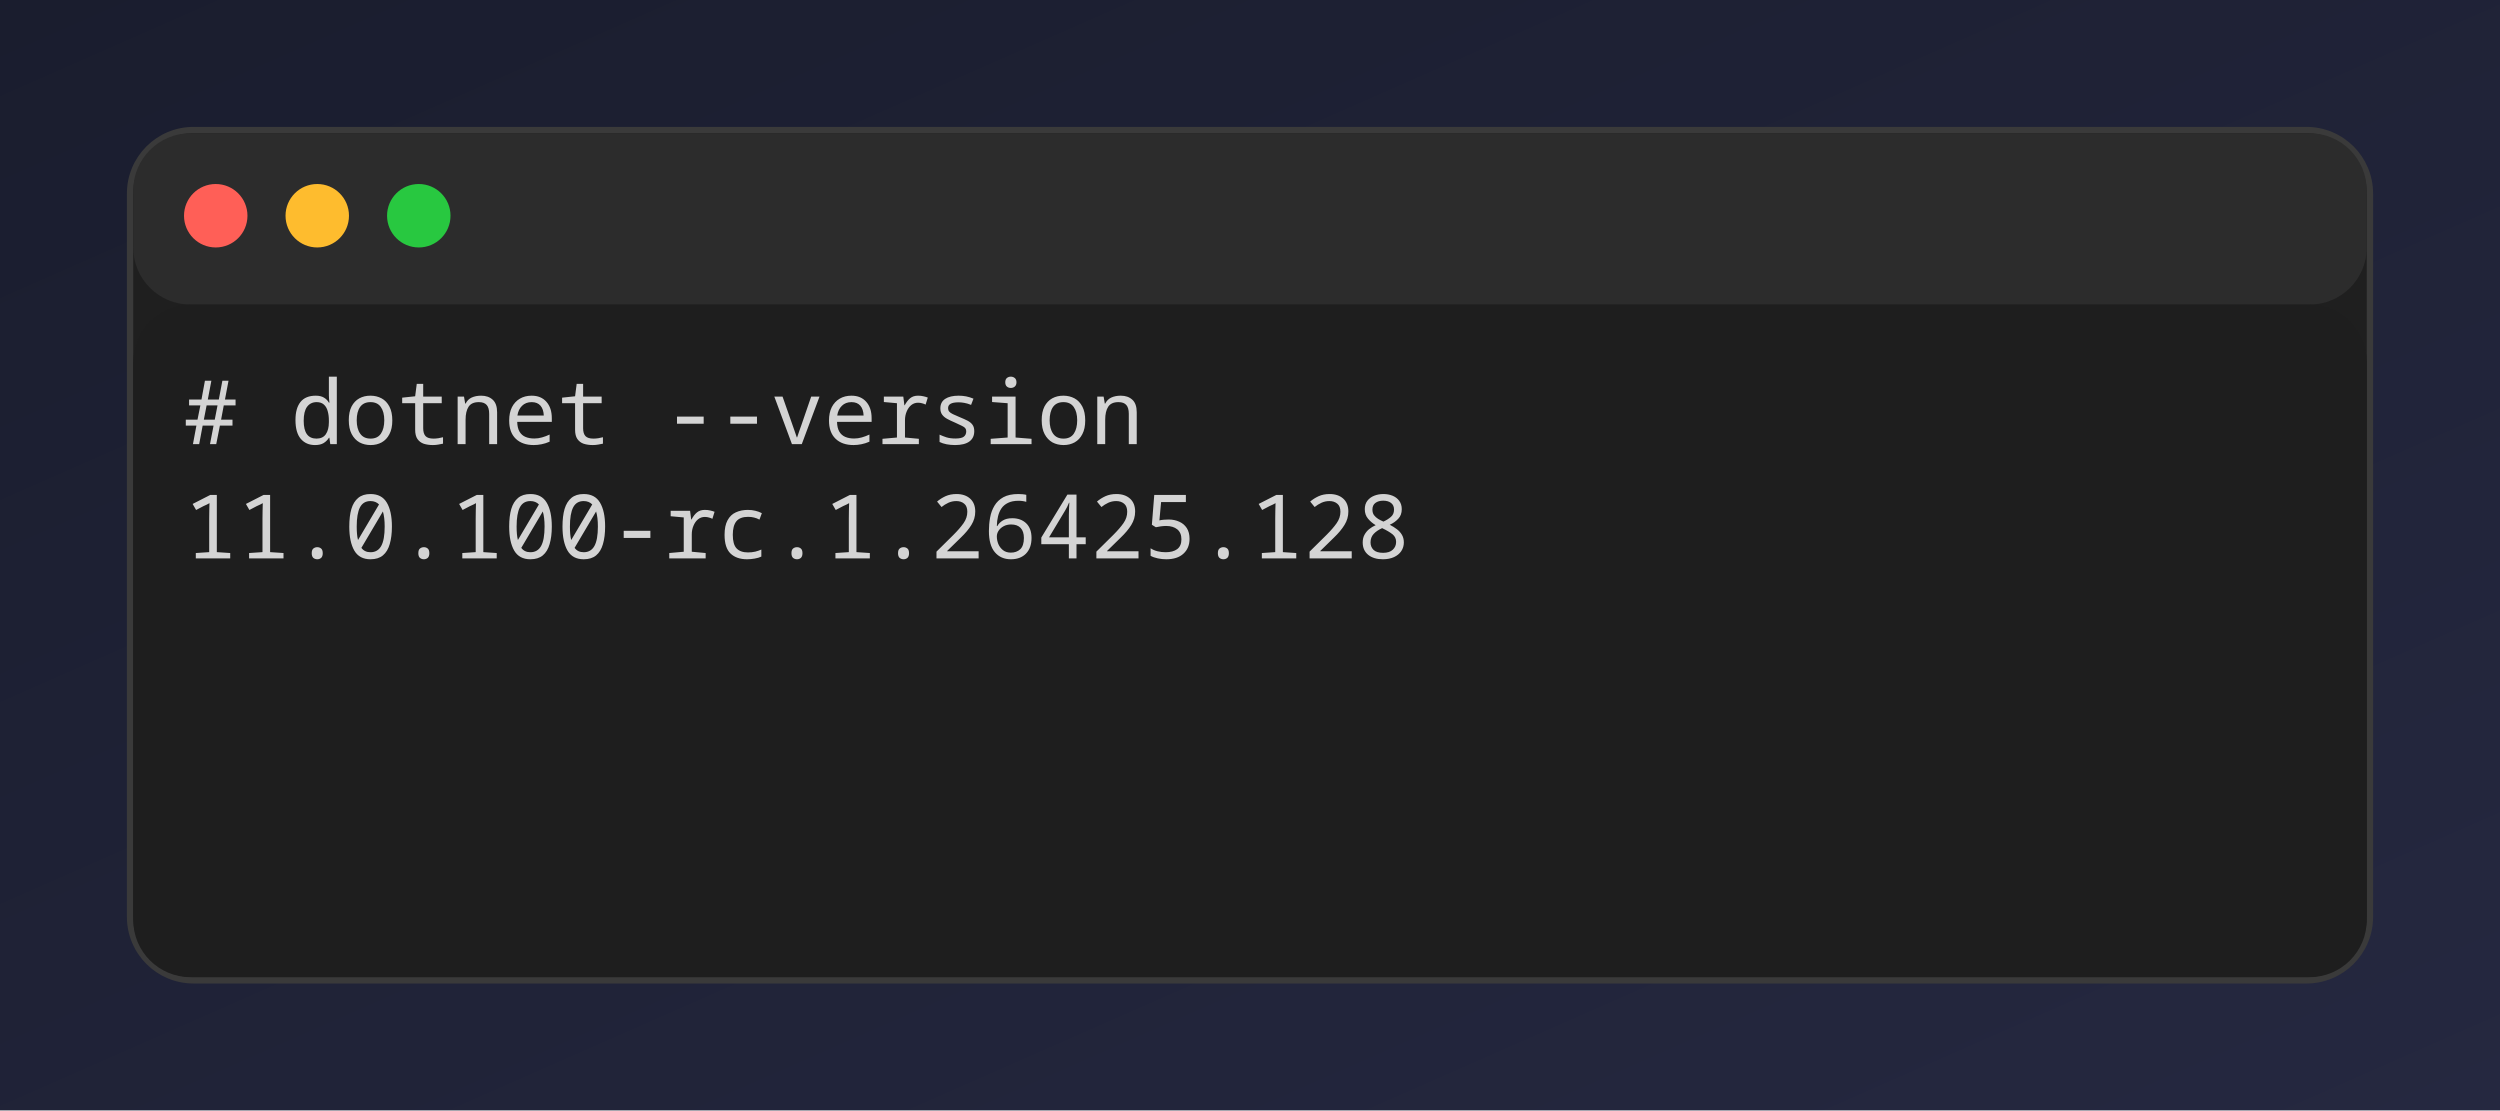
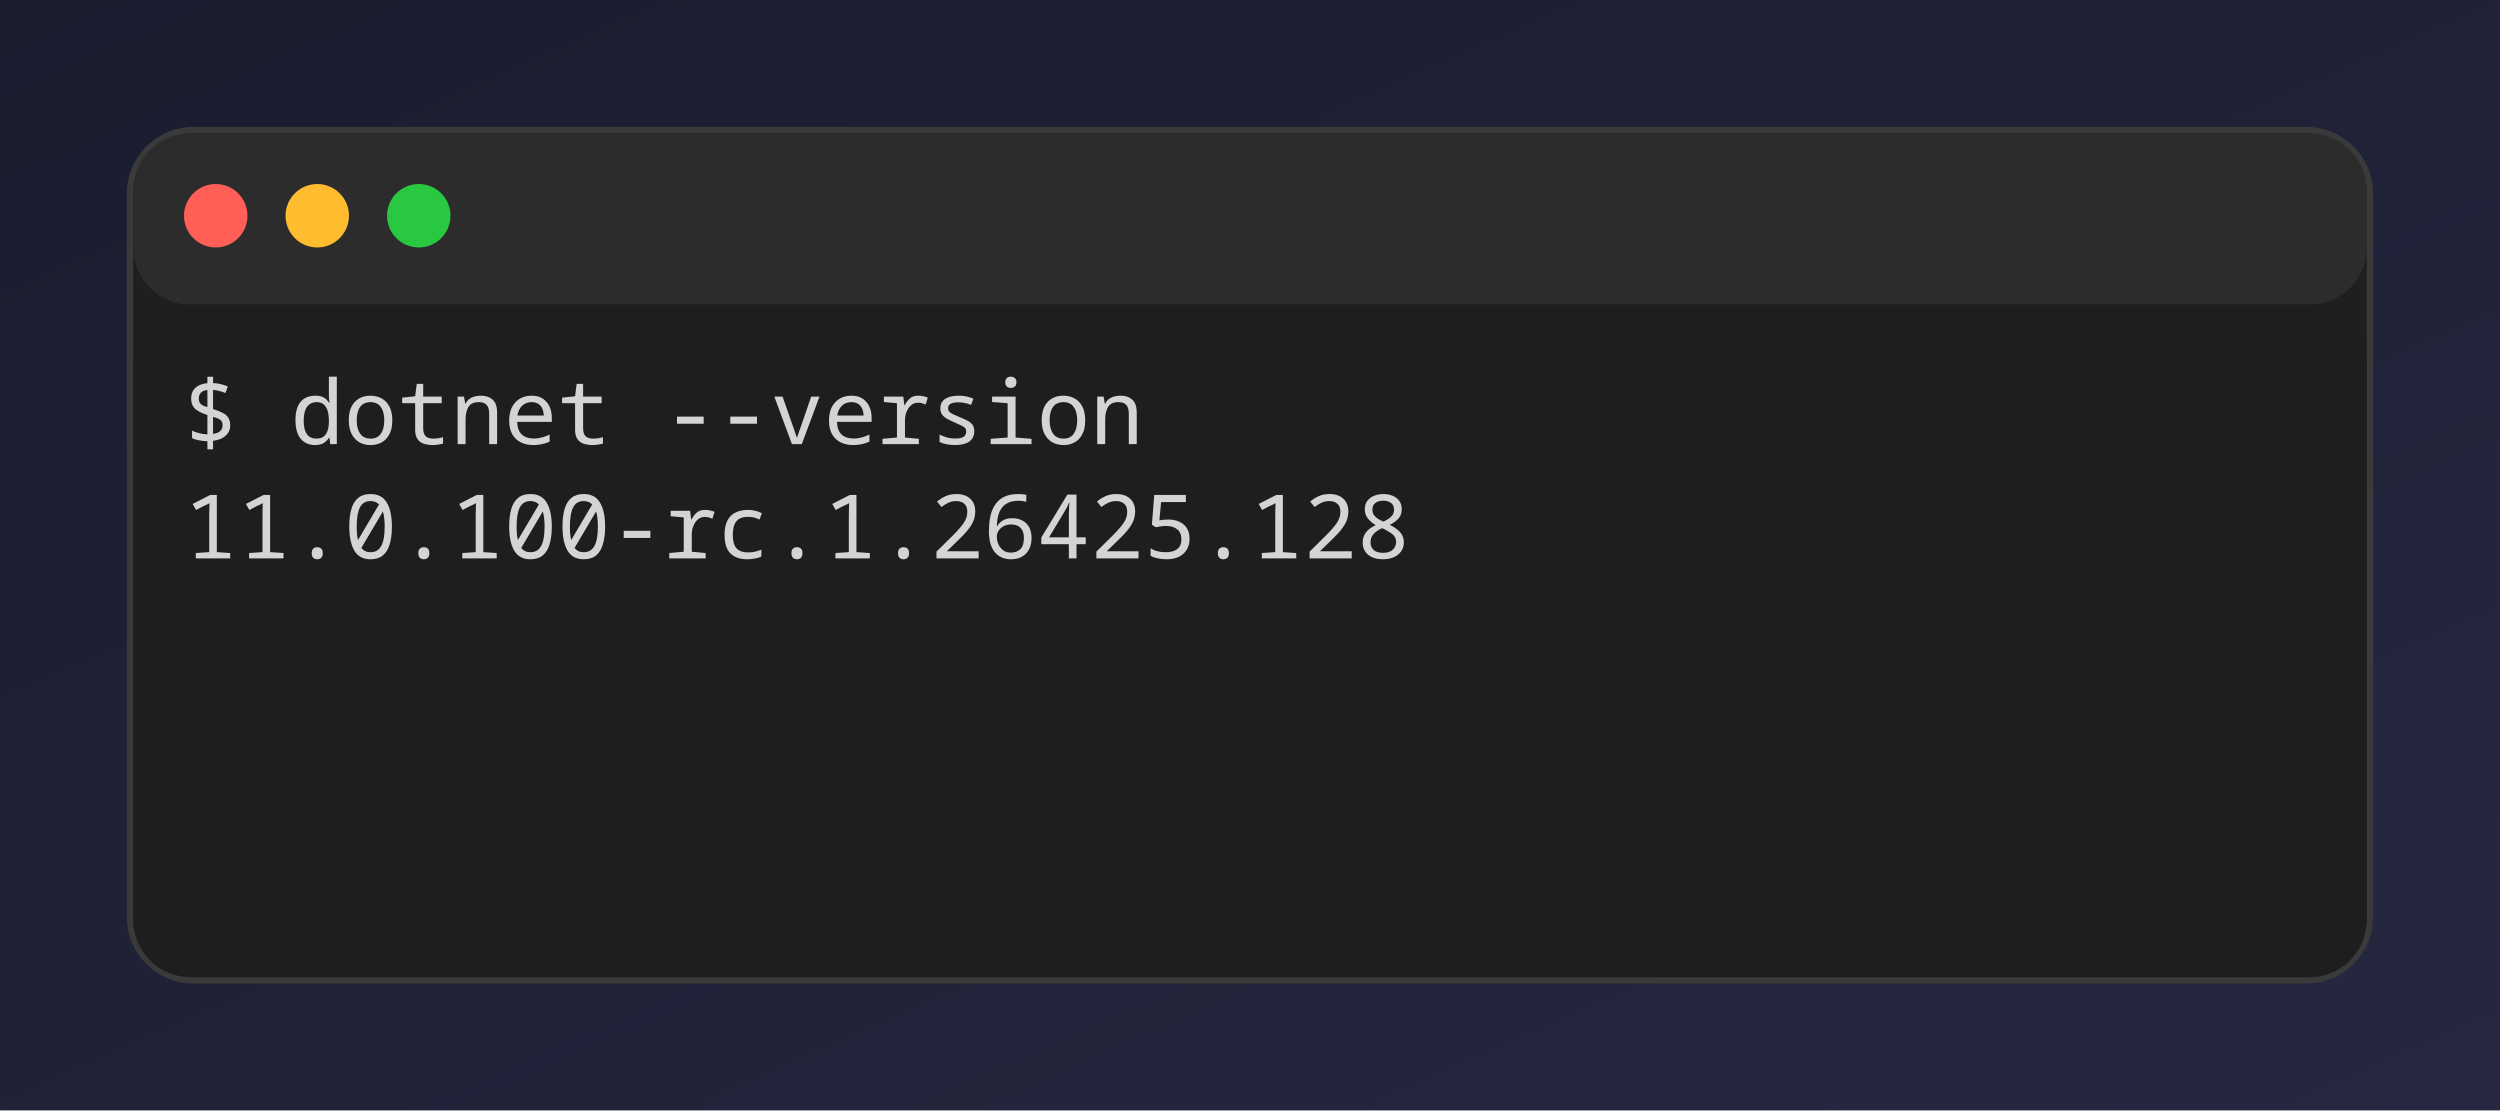
<svg xmlns="http://www.w3.org/2000/svg" width="394" height="175" viewBox="0 0 394 175" role="img" aria-label="console2svg output">
  <style>
.c2.c { font-family: "JetBrains Mono","Cascadia Mono","Segoe UI Mono","Noto Sans Mono","SFMono-Regular",Menlo,Consolas,"DejaVu Sans Mono","Liberation Mono",monospace; font-size: 14px; }
.c2 text { dominant-baseline: alphabetic; }
.c2 .q { shape-rendering: crispEdges; }
.c2 .aa{fill:#d4d4d4}
</style>
  <defs>
    <pattern id="c2-redacted-stripe" patternUnits="userSpaceOnUse" width="8" height="8">
      <path d="M0 0h8v8H0z" fill="#1e1e1e" />
      <path d="M-2,2 L2,-2 M0,8 L8,0 M6,10 L10,6" stroke="#d4d4d4" stroke-width="2" opacity="0.3" />
    </pattern>
  </defs>
  <defs>
    <linearGradient id="c2bg" x1="0%" y1="0%" x2="100%" y2="100%">
      <stop offset="0%" stop-color="#1a1d2e" />
      <stop offset="100%" stop-color="#252840" />
    </linearGradient>
  </defs>
  <rect width="394" height="175" fill="url(#c2bg)" />
  <rect x="20.5" y="20.5" rx="10" ry="10" width="353" height="134" fill="#1f1f1f" stroke="#3a3a3a" />
  <rect x="21" y="21" rx="9" ry="9" width="352" height="27" fill="#2c2c2c" />
  <circle cx="34" cy="34" r="5" fill="#ff5f57" />
  <circle cx="50" cy="34" r="5" fill="#febc2e" />
  <circle cx="66" cy="34" r="5" fill="#28c840" />
  <rect x="21" y="48" width="352" height="106" rx="9" ry="9" fill="#1e1e1e" />
  <g class="c2 c">
    <rect x="29" y="56" width="336" height="18" fill="#1e1e1e" />
-     <text class="aa" x="29" y="70"># dotnet --version</text>
+     <text class="aa" x="29" y="70">$ dotnet --version</text>
  </g>
  <g class="c2 c" transform="translate(29 74)">
    <rect width="336" height="72" fill="#1e1e1e" />
  </g>
  <g class="c2 c" transform="translate(29 74)">
    <text class="aa" y="14" textLength="193.2">11.0.100-rc.1.26425.128</text>
  </g>
</svg>
